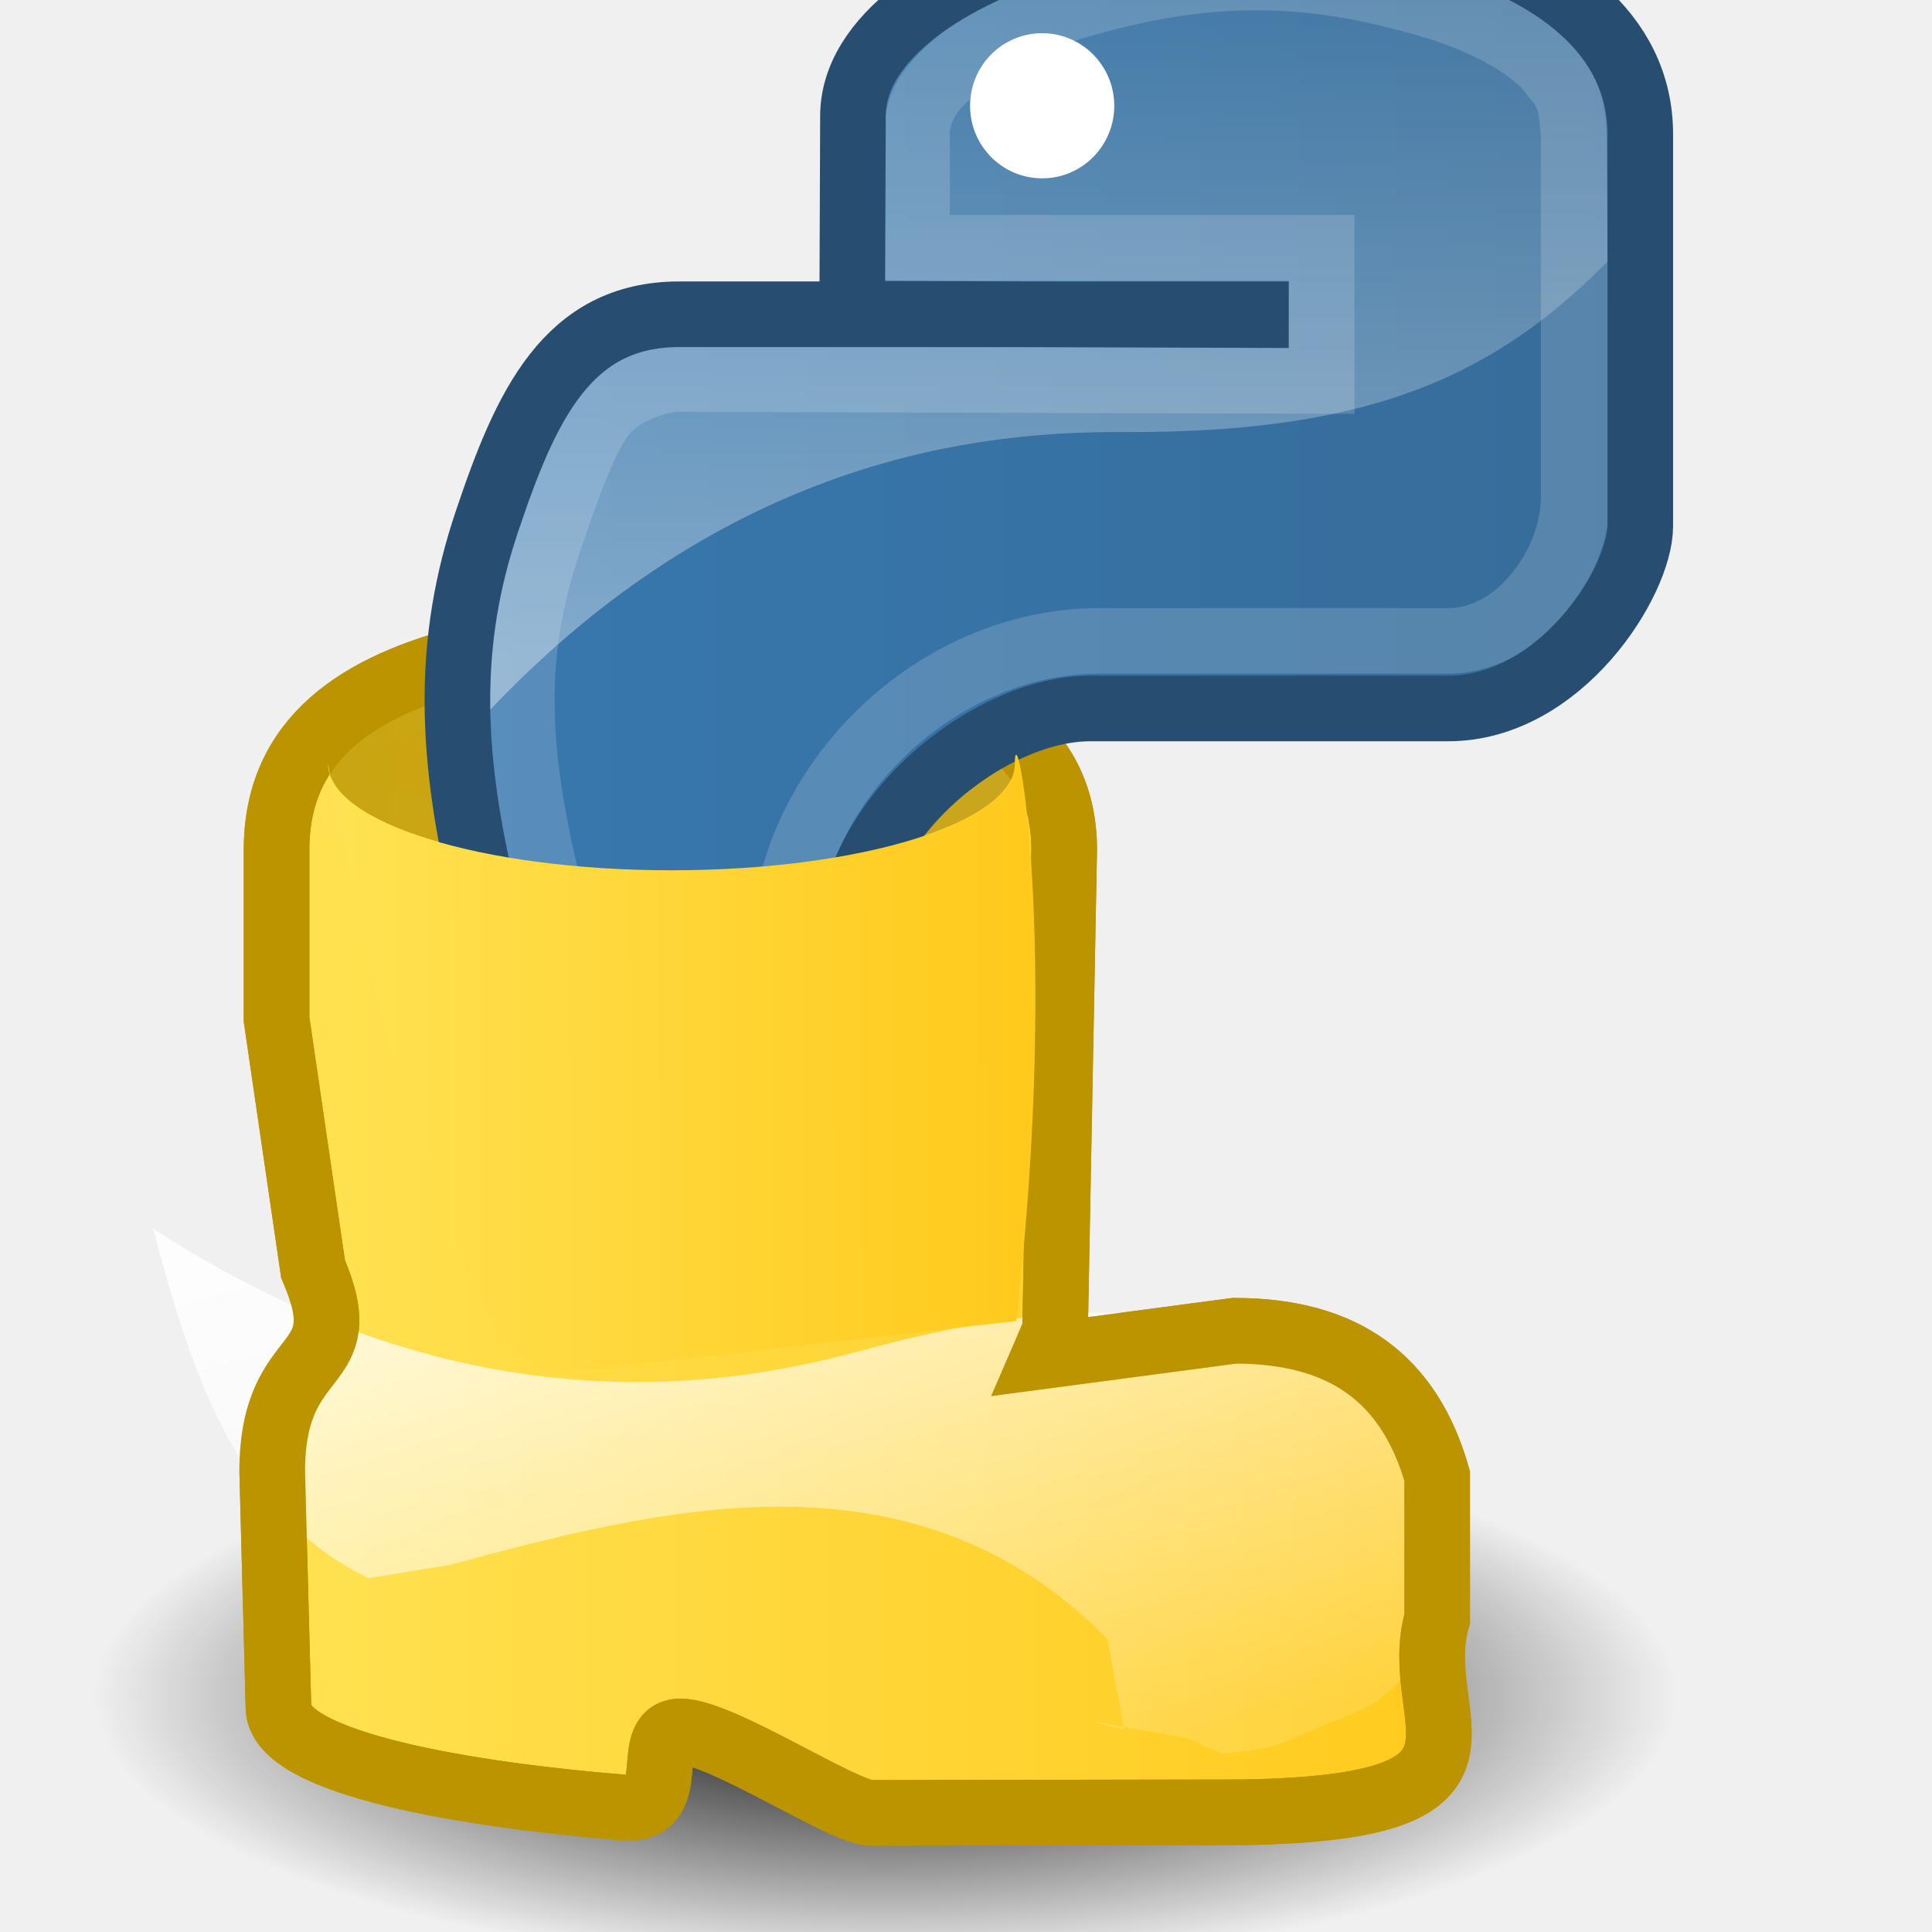
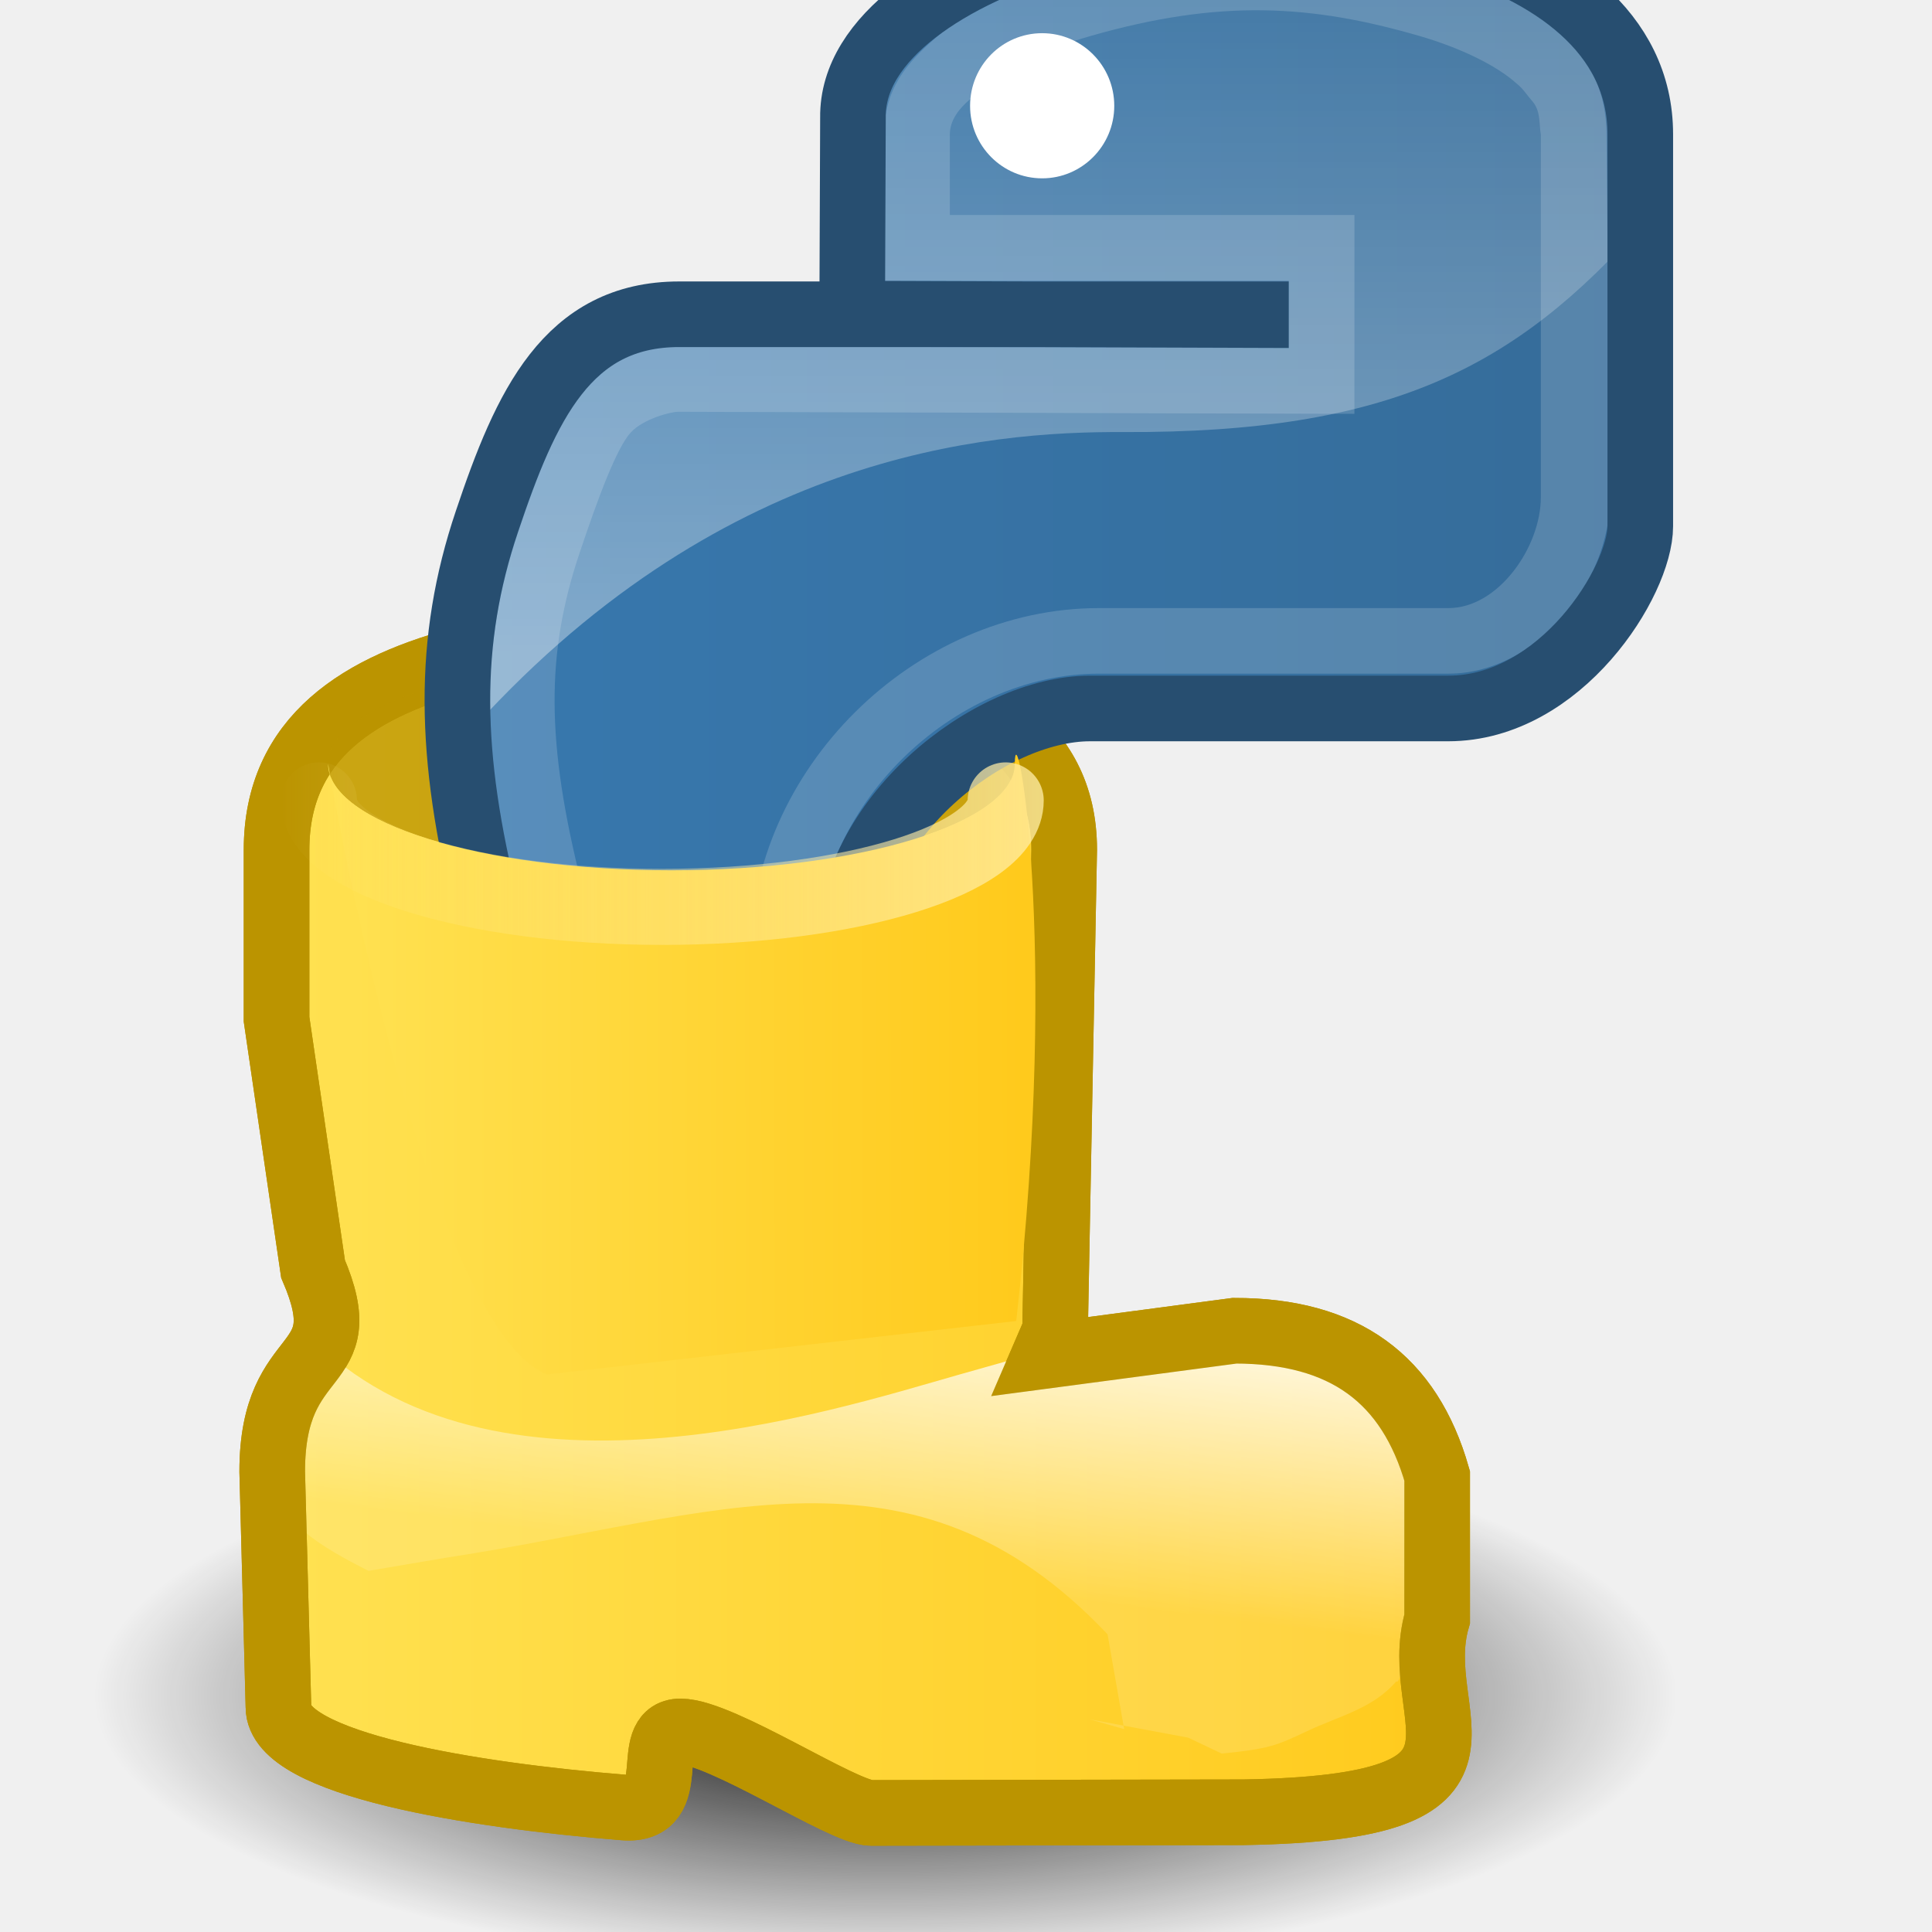
<svg xmlns="http://www.w3.org/2000/svg" xmlns:xlink="http://www.w3.org/1999/xlink" width="48" height="48" version="1.1" id="svg957">
  <defs id="defs933">
    <linearGradient id="linearGradient1084">
      <stop style="stop-color:#ffeda6;stop-opacity:1;" offset="0" id="stop1080" />
      <stop style="stop-color:#ffeda6;stop-opacity:0;" offset="1" id="stop1082" />
    </linearGradient>
    <linearGradient id="lg1">
      <stop stop-color="#3778ae" offset="0" id="stop908" />
      <stop stop-color="#366c99" offset="1" id="stop910" />
    </linearGradient>
    <linearGradient id="lg2">
      <stop stop-color="#fff" offset="0" id="stop913" />
      <stop stop-color="#fff" stop-opacity="0.165" offset="1" id="stop915" />
    </linearGradient>
    <linearGradient id="lg3">
      <stop stop-color="#ffe253" offset="0" id="stop918" />
      <stop stop-color="#ffca1c" offset="1" id="stop920" />
    </linearGradient>
    <linearGradient id="lg4">
      <stop stop-color="#000" offset="0" id="stop923" />
      <stop stop-color="#000" stop-opacity="0" offset="1" id="stop925" />
    </linearGradient>
    <linearGradient x1="94.693" y1="112.511" x2="94.693" y2="64.053" id="lg5" xlink:href="#lg2" gradientUnits="userSpaceOnUse" gradientTransform="matrix(0.353878,0,0,0.353878,-17.3795,-19.412)" />
    <linearGradient x1="59.728" y1="102" x2="142.62" y2="102" id="lg6" xlink:href="#lg1" gradientUnits="userSpaceOnUse" gradientTransform="matrix(0.353878,0,0,0.353878,-17.3795,-19.412)" />
-     <linearGradient x1="94.693" y1="112.511" x2="94.693" y2="64.053" id="lg7" xlink:href="#lg2" gradientUnits="userSpaceOnUse" gradientTransform="matrix(0.3418199,-0.09159037,-0.09159037,-0.3418199,-5.974086,76.31731)" />
+     <linearGradient x1="110.295" y1="97.468" x2="103.442" y2="80.559" id="lg7" xlink:href="#lg2" gradientUnits="userSpaceOnUse" gradientTransform="matrix(0.3418199,-0.09539287,-0.09159037,-0.356011,-5.974086,77.67692)" />
    <linearGradient x1="119.191" y1="89.13" x2="116.965" y2="169.279" id="lg8" xlink:href="#lg3" gradientUnits="userSpaceOnUse" gradientTransform="matrix(0,-0.353878,0.353878,0,14.37655,74.64625)" />
    <radialGradient cx="15.115" cy="63.965" r="12.289" fx="15.115" fy="63.965" id="rg1" xlink:href="#lg4" gradientUnits="userSpaceOnUse" gradientTransform="matrix(1.6,0,0,0.551754,-2.183975,6.83575)" />
    <linearGradient xlink:href="#lg3" id="linearGradient1005" x1="13.948" y1="28.325" x2="44.57" y2="28.325" gradientUnits="userSpaceOnUse" gradientTransform="translate(-8,2)" />
-     <linearGradient xlink:href="#linearGradient1084" id="linearGradient1086" x1="15.207" y1="16.976" x2="34.158" y2="16.976" gradientUnits="userSpaceOnUse" gradientTransform="translate(-41.36493,2)" />
+     <linearGradient xlink:href="#linearGradient1084" id="linearGradient1086" x1="15.207" y1="16.976" x2="34.158" y2="16.976" gradientUnits="userSpaceOnUse" gradientTransform="matrix(-1,0,0,1,41.13744,2.909953)" />
    <linearGradient xlink:href="#lg3" id="linearGradient1119" x1="16.033" y1="22.301" x2="33.375" y2="22.261" gradientUnits="userSpaceOnUse" gradientTransform="translate(-8,2)" />
  </defs>
  <path d="m 41.662,42.129 a 19.662,6.78 0 0 1 -39.324,0 19.662,6.78 0 1 1 39.324,0 z" id="path935" style="fill:url(#rg1)" />
  <path style="fill:url(#linearGradient1005);fill-opacity:1;stroke:#bb9400;stroke-width:1.63" d="m 30.673,33.062 c 2.732,0 4.343,1.2 5.033,3.607 v 3.551 c -0.736,2.527 2.31,4.687 -4.805,4.805 l -9.258,0.016 c -0.688,0.002 -3.716,-2.019 -4.734,-2.024 -0.987,-0.005 0.05,2.006 -1.405,1.89 -3.752,-0.301 -8.592,-1.072 -8.586,-2.496 L 6.763,36.56 c 0,-3.25 2.16,-2.372 1.014,-5.036 L 6.871,25.324 v -4.21 c 0,-2.781 2.067,-4.09 4.806,-4.777 3.804,-0.956 6.649,-1 9.615,0 2.88,0.966 5.148,2 5.148,4.777 l -0.227,11.949 -0.27,0.626 z" id="path943-4" />
-   <path style="opacity:0.837;fill:url(#lg7)" d="M 27.929,42.983 27.517,40.721 C 22.67,35.811 16.408,37.477 11.157,38.884 l -2.001,0.324 C 5.788,37.588 4.688,33.835 3.803,30.522 c 7.842,5.119 14.418,3.902 17.627,3.026 6.404,-1.746 9.846,-0.979 13.837,1.669 0.003,0.072 0.05,0.123 0.053,0.197 0.089,0.804 0.103,1.685 0.118,2.604 0.021,1.323 -0.093,2.524 -0.534,3.517 -0.011,0.02 -0.028,0.043 -0.036,0.061 l -0.048,0.013 c -0.015,0.033 -0.008,0.08 -0.022,0.111 -0.037,0.045 -0.032,0.081 -0.071,0.124 -0.011,0.02 -0.042,-0.005 -0.048,0.013 -0.578,0.641 -1.394,0.809 -2.217,1.182 -0.746,0.338 -0.934,0.419 -2.111,0.53 l -0.833,-0.38 -2.439,-0.436 z" id="path941" />
-   <ellipse style="opacity:0.771;vector-effect:none;fill:none;fill-opacity:1;stroke:url(#linearGradient1086);stroke-width:1.89;stroke-linecap:butt;stroke-linejoin:miter;stroke-miterlimit:4;stroke-dasharray:none;stroke-dashoffset:0;stroke-opacity:1" id="path1057-9" cx="-16.682" cy="18.976" rx="8.531" ry="2.645" transform="scale(-1,1)" />
+   <path style="opacity:0.837;fill:url(#lg7);stroke:none;stroke-width:1.021;stroke-opacity:1" d="M 27.929,42.959 27.517,40.603 C 22.67,35.489 17.773,37.679 11.157,38.689 L 9.156,39.027 C 5.788,37.34 7.077,36.866 7.67,33.178 c 4.544,4.621 12.94,1.889 16.149,0.977 6.404,-1.818 7.457,-2.043 11.449,0.715 0.003,0.075 0.05,0.128 0.053,0.205 0.089,0.838 0.103,1.755 0.118,2.712 0.021,1.378 -0.093,2.629 -0.534,3.663 -0.011,0.02 -0.028,0.044 -0.036,0.064 l -0.048,0.013 c -0.015,0.034 -0.008,0.083 -0.022,0.115 -0.037,0.047 -0.032,0.084 -0.071,0.129 -0.011,0.02 -0.042,-0.006 -0.048,0.013 -0.578,0.667 -1.394,0.842 -2.217,1.231 -0.746,0.352 -0.934,0.436 -2.111,0.552 l -0.833,-0.396 -2.439,-0.454 z" id="path941" />
  <path style="fill:none;fill-opacity:1;stroke:#bb9400;stroke-width:1.63" d="m 30.673,33.062 c 2.732,0 4.343,1.2 5.033,3.607 v 3.551 c -0.736,2.527 2.31,4.687 -4.805,4.805 l -9.258,0.016 c -0.688,0.002 -3.716,-2.019 -4.734,-2.024 -0.987,-0.005 0.05,2.006 -1.405,1.89 -3.752,-0.301 -8.592,-1.072 -8.586,-2.496 L 6.763,36.56 c 0,-3.25 2.16,-2.372 1.014,-5.036 L 6.871,25.324 v -4.21 c 0,-2.781 2.067,-4.09 4.806,-4.777 3.804,-0.956 6.649,-1 9.615,0 2.88,0.966 5.148,2 5.148,4.777 l -0.227,11.949 -0.27,0.626 z" id="path943-4-0" />
  <ellipse style="opacity:0.771;vector-effect:none;fill:#bb9400;fill-opacity:1;stroke:none;stroke-width:0.06;stroke-linecap:butt;stroke-linejoin:miter;stroke-miterlimit:4;stroke-dasharray:none;stroke-dashoffset:0;stroke-opacity:1" id="path1057" cx="16.682" cy="18.976" rx="8.531" ry="2.645" />
  <g id="g978" transform="translate(7.728467,-4.092284)">
    <path style="fill:url(#lg6)" id="path947" d="m 13.985,7.32 c 0,-2.732 0.732,-4.218 4.777,-4.926 2.746,-0.481 6.267,-0.541 9.551,0 2.594,0.428 4.777,2.36 4.777,4.926 v 9.013 c 0,2.643 -2.12,4.809 -4.777,4.809 l -8.662,0.479 c -3.241,0 -6.589,2.832 -6.589,5.957 l -0.274,3.777 h -3.284 c -2.778,0 -4.395,-2.003 -5.074,-4.806 -0.917,-3.765 -0.878,-6.009 0,-9.615 0.761,-3.146 3.192,-4.806 5.7,-4.806 h 3.585 c 0,0 8.945,-0.035 0,-0.032 V 7.32 v 0 z" />
    <path id="path949" d="m 16.373,6.722 c 0,-1 0.8,-1.805 1.791,-1.805 0.987,0 1.791,0.807 1.791,1.805 0,0.994 -0.803,1.801 -1.791,1.801 -0.991,0 -1.791,-0.807 -1.791,-1.801 z" style="fill:#ffffff" />
    <path id="path951" d="M 22.717,1.996 C 21.304,2.03 19.947,2.192 18.745,2.403 14.701,3.111 14.01,4.61 14.01,7.342 l -0.295,4.787 -3.32,-3e-4 c -2.778,0 -5.197,1.641 -5.958,4.786 -0.516,2.123 -0.75,3.784 -0.662,5.55 6.292,-7.132 13.044,-7.653 16.396,-7.638 6.638,0.029 9.764,-1.603 12.934,-5.194 V 7.342 c 0,-2.566 -2.193,-4.511 -4.787,-4.939 C 26.471,2.098 24.535,1.952 22.717,1.996 Z" style="opacity:0.377;fill:url(#lg5)" />
    <path id="path955" d="m 12.534,30.654 v -2.796 c 0,-3.725 3.395,-7.029 7.046,-7.029 h 8.684 c 2.155,0 4.024,-2.241 4.004,-4.382 L 32.184,7.434 C 32.175,6.389 31.812,5.611 31.064,4.939 30.316,4.267 29.192,3.756 28.009,3.411 c -2.917,-0.849 -5.576,-1.002 -9.064,0 -1.133,0.325 -2.64,0.94 -3.398,1.596 -0.758,0.656 -1.308,1.296 -1.308,2.426 v 3.63 h 10.052 v 1.68 L 9.117,12.693 c -1.2,0 -1.788,0.472 -2.384,1.163 -0.596,0.691 -1.115,2.047 -1.587,3.456 -0.946,2.81 -0.933,5.449 0,9.166 0.325,1.298 0.798,2.346 1.426,3.055 0.628,0.709 1.357,1.12 2.546,1.12 h 3.416 z M 10.904,29.024 H 9.117 c -0.52,0 -1.2,-0.419 -1.324,-0.56 C 7.431,28.055 7.013,27.226 6.724,26.071 5.835,22.529 5.833,20.32 6.674,17.822 7.125,16.475 7.594,15.208 7.947,14.832 8.265,14.493 8.938,14.323 9.118,14.323 l 16.804,0.051 V 9.434 H 15.87 v -2 c 0,-0.727 0.973,-1.179 1.141,-1.324 0.487,-0.422 1.351,-0.836 2.342,-1.12 3.223,-0.926 5.5,-0.786 8.198,0 1.021,0.297 1.906,0.734 2.393,1.171 0.173,0.135 0.265,0.297 0.408,0.458 0.199,0.237 0.155,0.55 0.201,0.815 v 9.013 c 0,1.236 -1.056,2.753 -2.291,2.753 H 19.578 c -4.59,0 -8.676,4.003 -8.676,8.658 0,0.388 0,1.166 0,1.166 z" style="opacity:0.165;fill:#ffffff" />
    <path id="path953" d="m 18.696,2.627 c 3.62,-1.04 6.526,-0.881 9.551,0 2.527,0.736 4.779,2.24 4.777,4.806 v 9.732 c 0,1.366 -1.975,4.529 -4.773,4.529 H 19.353 c -2.498,0 -5.997,2.722 -5.997,5.981 v 3.794 h -4.21 c -2.781,0 -4.091,-2.067 -4.777,-4.806 -0.956,-3.804 -1,-6.649 0,-9.615 0.966,-2.881 2,-5.148 4.777,-5.148 h 4.298 10.03 v 0.019 l -10.03,-0.034 0.019,-4.873 c -0.026,-1.996 2.415,-3.552 5.232,-4.385 z" style="fill:none;stroke:#274e70;stroke-width:1.63" />
  </g>
  <path style="opacity:1;vector-effect:none;fill:url(#linearGradient1119);fill-opacity:1;stroke:none;stroke-width:0.06;stroke-linecap:butt;stroke-linejoin:miter;stroke-miterlimit:4;stroke-dasharray:none;stroke-dashoffset:0;stroke-opacity:1" d="m 25.248,32.82 c 1.092,-9.571 -0.035,-15.304 -0.035,-13.843 0,1.461 -3.819,2.645 -8.531,2.645 -4.711,0 -8.531,-1.184 -8.531,-2.645 0,0 2.372,13.924 5.434,15.171" id="path1057-4" />
+   <path style="opacity:0.771;vector-effect:none;fill:none;fill-opacity:1;stroke:url(#linearGradient1086);stroke-width:1.89;stroke-linecap:round;stroke-linejoin:miter;stroke-miterlimit:4;stroke-dasharray:none;stroke-dashoffset:0;stroke-opacity:1" d="m 7.924,19.886 c -4e-7,1.461 3.819,2.645 8.531,2.645 4.711,0 8.531,-1.184 8.531,-2.645" id="path1057-9" />
</svg>
